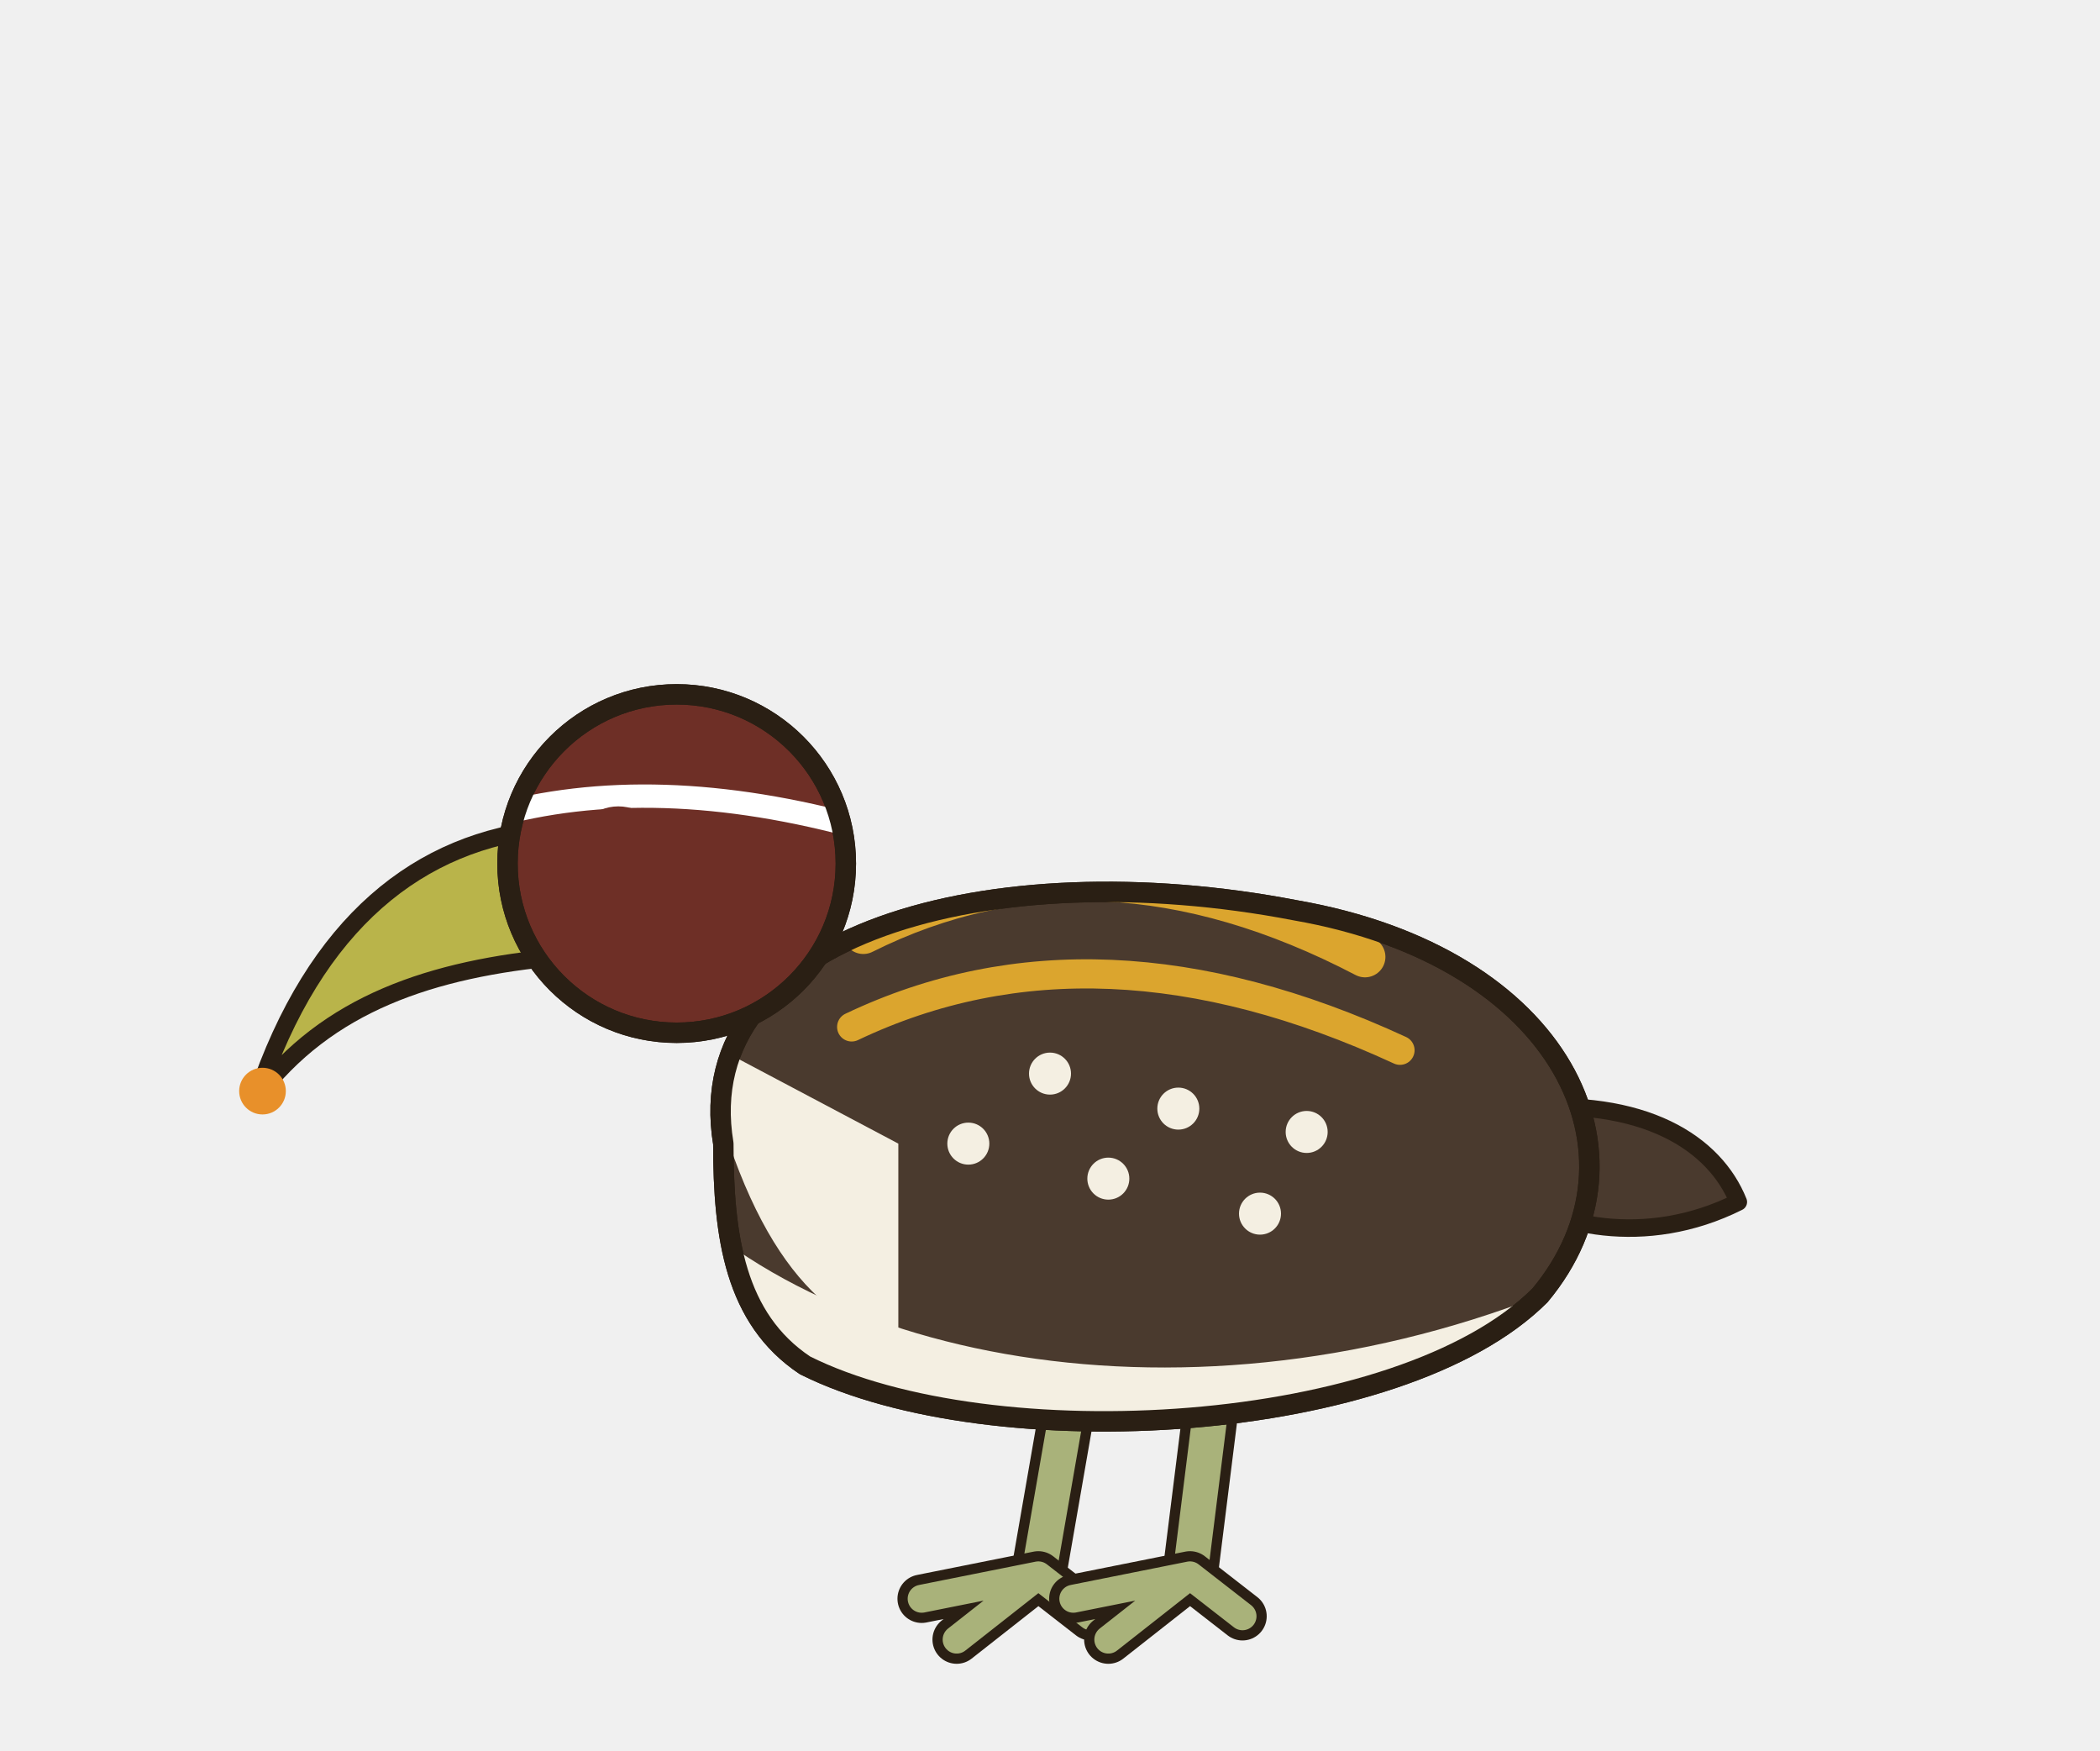
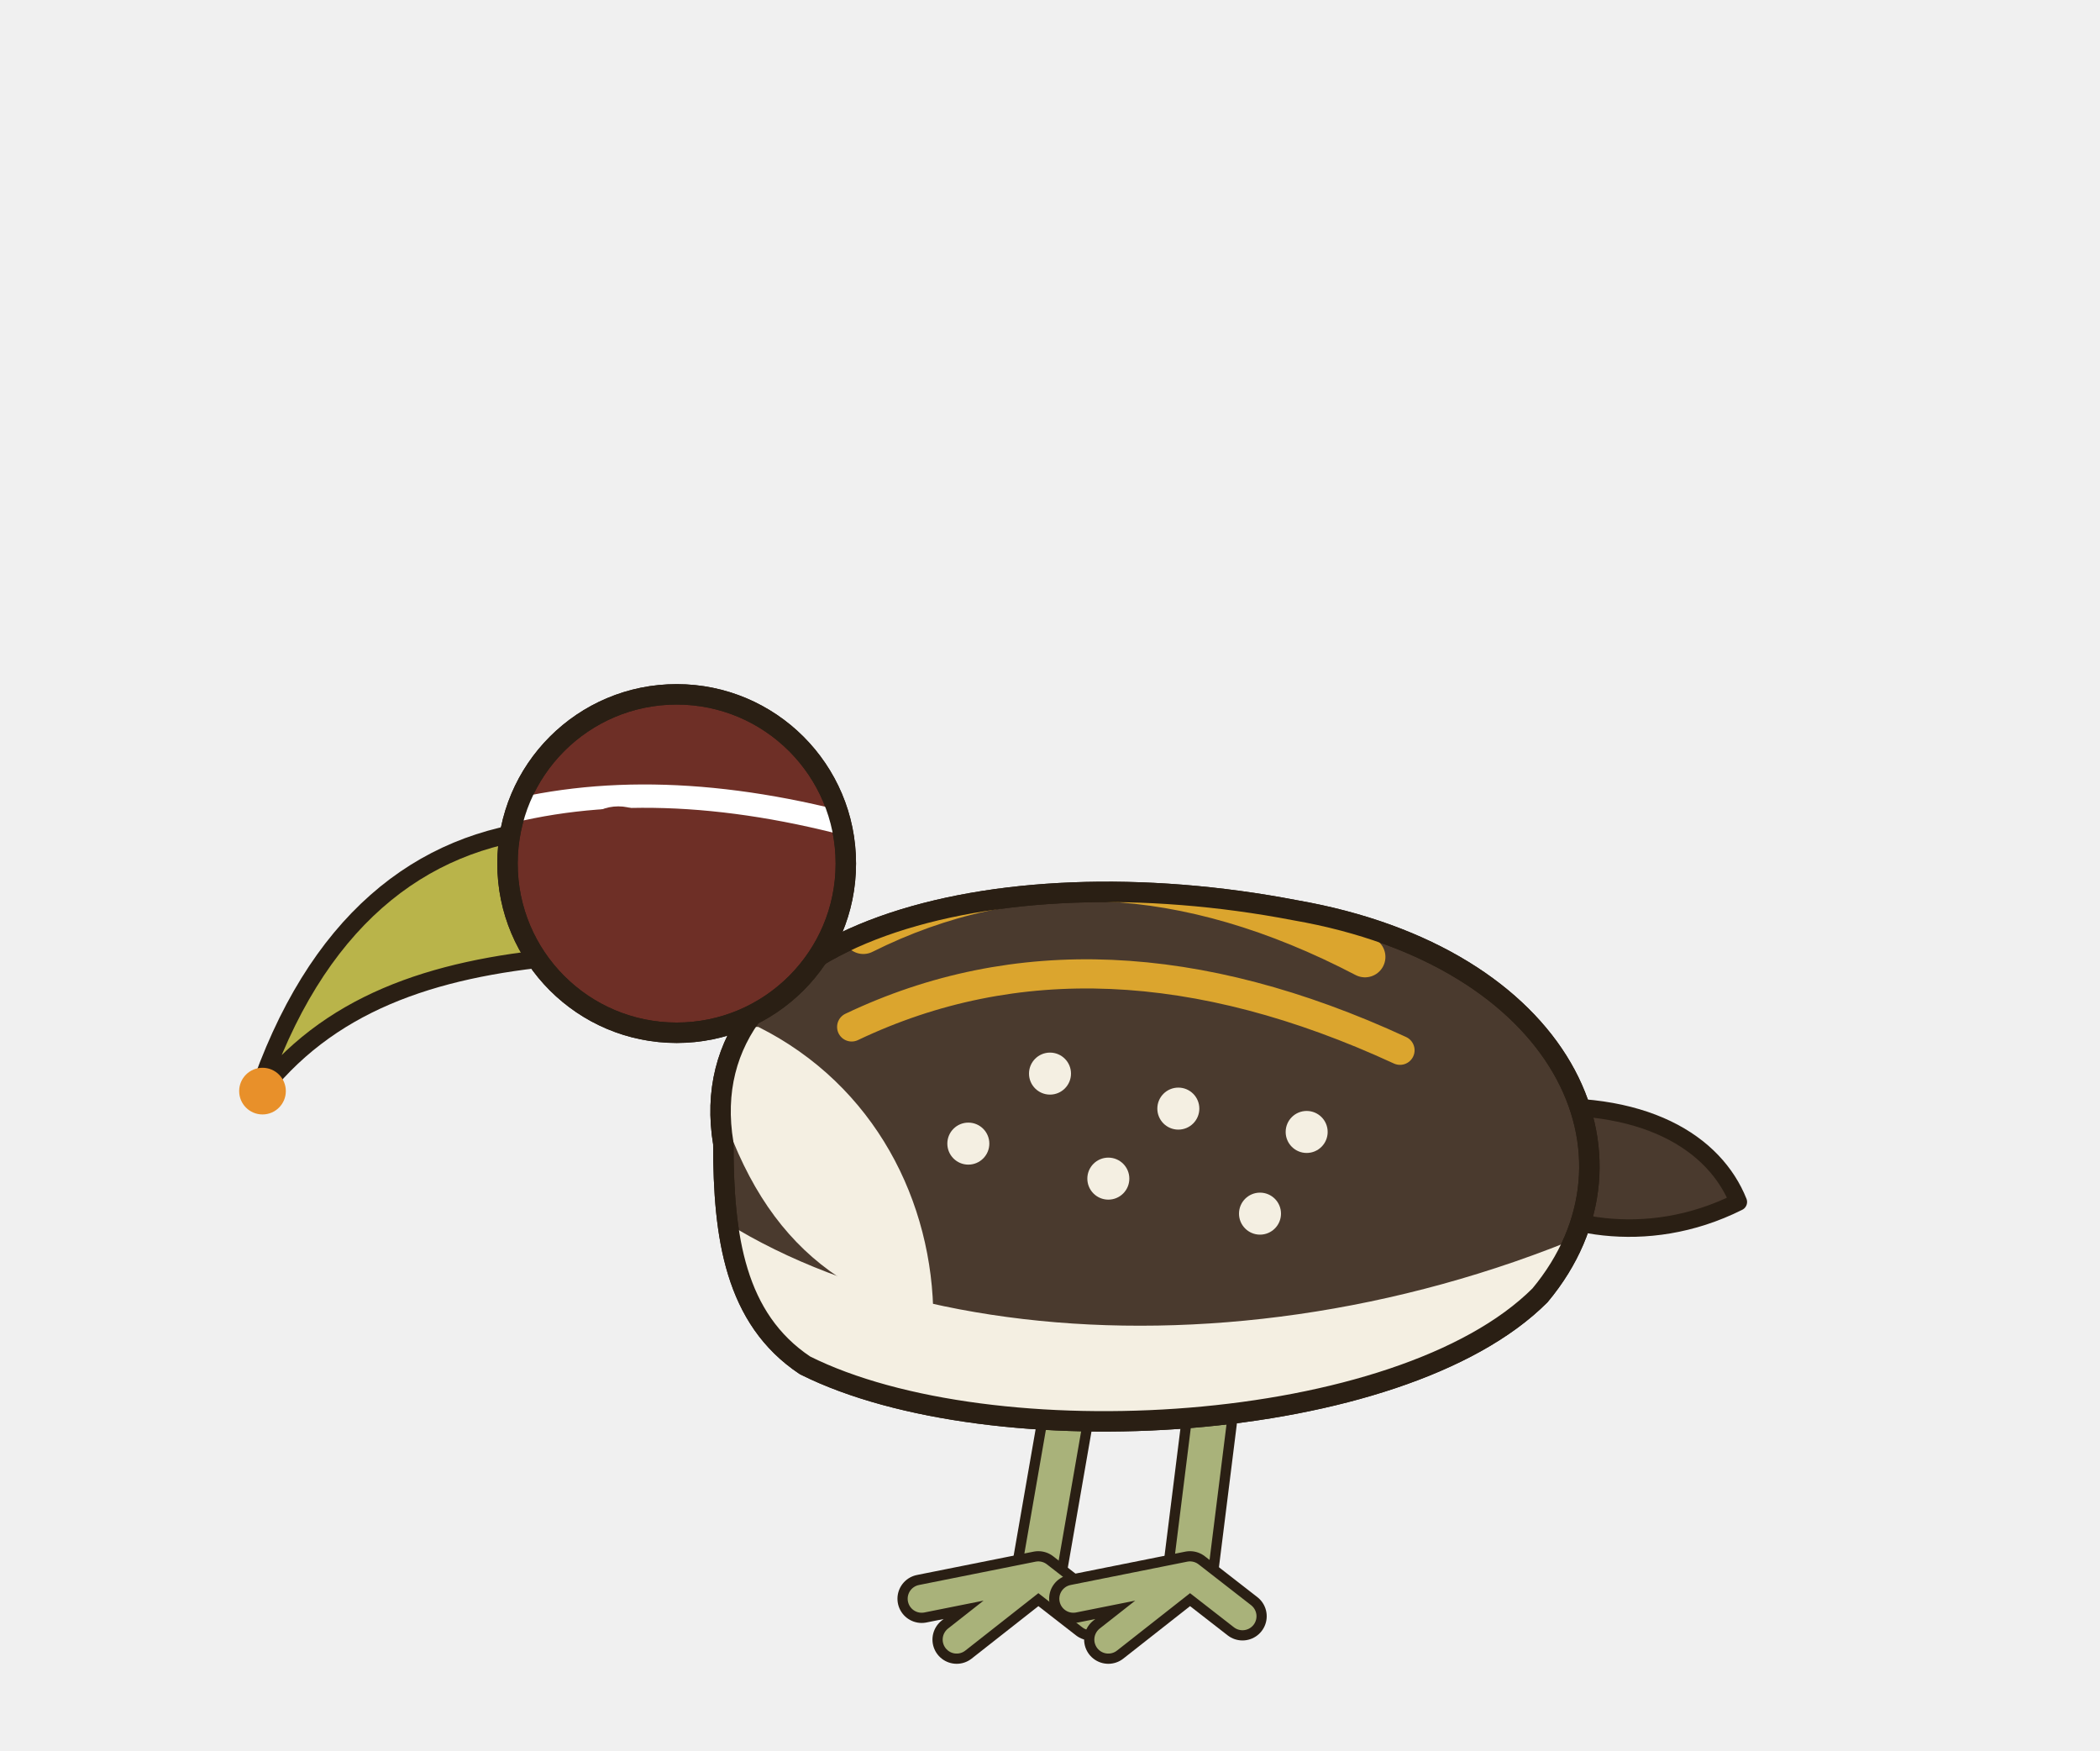
<svg xmlns="http://www.w3.org/2000/svg" role="img" aria-label="Aguatero" viewBox="-20 0 360 300" width="360" height="300" style="overflow:visible">
  <style>#m-root{transform-box:view-box;transform-origin:150px 275px;animation:br 3.6s ease-in-out infinite}@keyframes br{0%,100%{transform:scale(1,1)}50%{transform:scale(1,1.012)}}#m-head{transform-box:view-box;transform-origin:120px 178px;animation:hb 4.6s ease-in-out infinite}@keyframes hb{0%,100%{transform:rotate(0)}22%{transform:rotate(-6.3deg)}45%{transform:rotate(3.6deg) translateY(1px)}62%{transform:rotate(-2.7deg)}80%{transform:rotate(5.4deg)}}#m-tail{transform-box:view-box;transform-origin:240px 196px;animation:tl 3.1s ease-in-out infinite}@keyframes tl{0%,66%,100%{transform:rotate(0)}74%{transform:rotate(-5.4deg)}84%{transform:rotate(2.4deg)}92%{transform:rotate(-1.8deg)}}.lid{transform-box:fill-box;transform-origin:center;animation:bl 4.4s infinite}@keyframes bl{0%,92%,100%{transform:scaleY(0)}95%{transform:scaleY(1)}}@media (prefers-reduced-motion:reduce){*{animation:none!important}}</style>
  <g id="m-root">
    <path d="M166 224 L158 270" stroke="#2a1f14" stroke-width="9.5" stroke-linecap="round" />
    <path d="M166 224 L158 270" stroke="#a9b27a" stroke-width="6" stroke-linecap="round" />
    <path d="M158 270 L138 274M158 270 L144 281M158 270 L167 277" stroke="#2a1f14" stroke-width="8.3" stroke-linecap="round" />
    <path d="M158 270 L138 274M158 270 L144 281M158 270 L167 277" stroke="#a9b27a" stroke-width="4.8" stroke-linecap="round" />
    <path d="M190 222 L184 270" stroke="#2a1f14" stroke-width="9.5" stroke-linecap="round" />
    <path d="M190 222 L184 270" stroke="#a9b27a" stroke-width="6" stroke-linecap="round" />
    <path d="M184 270 L164 274M184 270 L170 281M184 270 L193 277" stroke="#2a1f14" stroke-width="8.3" stroke-linecap="round" />
    <path d="M184 270 L164 274M184 270 L170 281M184 270 L193 277" stroke="#a9b27a" stroke-width="4.8" stroke-linecap="round" />
    <g id="m-tail">
      <path d="M240 190 C262 188 274 196 278 206 C262 214 246 210 238 204 Z" fill="#4a3a2e" stroke="#2a1f14" stroke-width="3" stroke-linejoin="round" stroke-linecap="round" />
    </g>
    <path d="M104 196 C98 160 150 146 202 156 C248 164 264 198 244 222 C220 246 150 250 118 234 C106 226 104 212 104 196 Z" fill="#4a3a2e" stroke="#2a1f14" stroke-width="3.5" stroke-linejoin="round" stroke-linecap="round" />
    <clipPath id="cc">
      <path d="M104 196 C98 160 150 146 202 156 C248 164 264 198 244 222 C220 246 150 250 118 234 C106 226 104 212 104 196 Z" />
    </clipPath>
    <g clip-path="url(#cc)">
-       <path d="M96 206 C130 238 200 246 262 214 L262 270 L96 270 Z" fill="#f4efe2" />
+       <path d="M92 200 C126 232 200 238 264 206 L264 270 L92 270 Z" fill="#f4efe2" />
      <path d="M128 160 Q168 140 214 164" stroke="#dba52e" stroke-width="7" fill="none" stroke-linecap="round" />
      <path d="M126 176 Q168 156 220 180" stroke="#dba52e" stroke-width="5" fill="none" stroke-linecap="round" />
      <circle cx="160" cy="184" r="3.6" fill="#f4efe2" />
      <circle cx="182" cy="190" r="3.6" fill="#f4efe2" />
      <circle cx="204" cy="194" r="3.6" fill="#f4efe2" />
      <circle cx="170" cy="202" r="3.6" fill="#f4efe2" />
      <circle cx="196" cy="208" r="3.6" fill="#f4efe2" />
      <circle cx="146" cy="196" r="3.6" fill="#f4efe2" />
-       <path d="M100 178 C108 214 120 226 134 230 L134 196 Z" fill="#f4efe2" />
+       <path d="M100 176 C106 206 118 220 140 226 C140 206 130 186 110 176 Z" fill="#f4efe2" />
    </g>
    <path d="M104 196 C98 160 150 146 202 156 C248 164 264 198 244 222 C220 246 150 250 118 234 C106 226 104 212 104 196 Z" fill="none" stroke="#2a1f14" stroke-width="3.5" stroke-linejoin="round" />
    <g id="m-head">
      <path d="M74 142 C52 144 34 158 24 188 C36 172 54 166 76 164 Z" fill="#b9b44a" stroke="#2a1f14" stroke-width="3" stroke-linejoin="round" stroke-linecap="round" />
      <ellipse cx="96" cy="148" rx="29" ry="29" fill="#6e2f26" stroke="#2a1f14" stroke-width="3.5" stroke-linejoin="round" stroke-linecap="round" />
      <clipPath id="hc">
        <ellipse cx="96" cy="148" rx="29" ry="29" />
      </clipPath>
      <g clip-path="url(#hc)">
        <path d="M64 114 Q96 100 132 122 L132 130 Q96 112 64 128 Z" fill="#ecd8a4" />
        <path d="M64 140 Q92 132 128 142" stroke="#fff" stroke-width="4" fill="none" stroke-linecap="round" />
      </g>
      <ellipse cx="96" cy="148" rx="29" ry="29" fill="none" stroke="#2a1f14" stroke-width="3.5" />
      <circle cx="86" cy="146" r="4.4" fill="#1b120c" />
      <circle cx="84.7" cy="144.5" r="1.4" fill="#fff" />
      <ellipse class="lid" cx="86" cy="146" rx="7.8" ry="7.8" fill="#6e2f26" />
      <circle cx="25" cy="187" r="4" fill="#e8902a" />
    </g>
  </g>
</svg>
